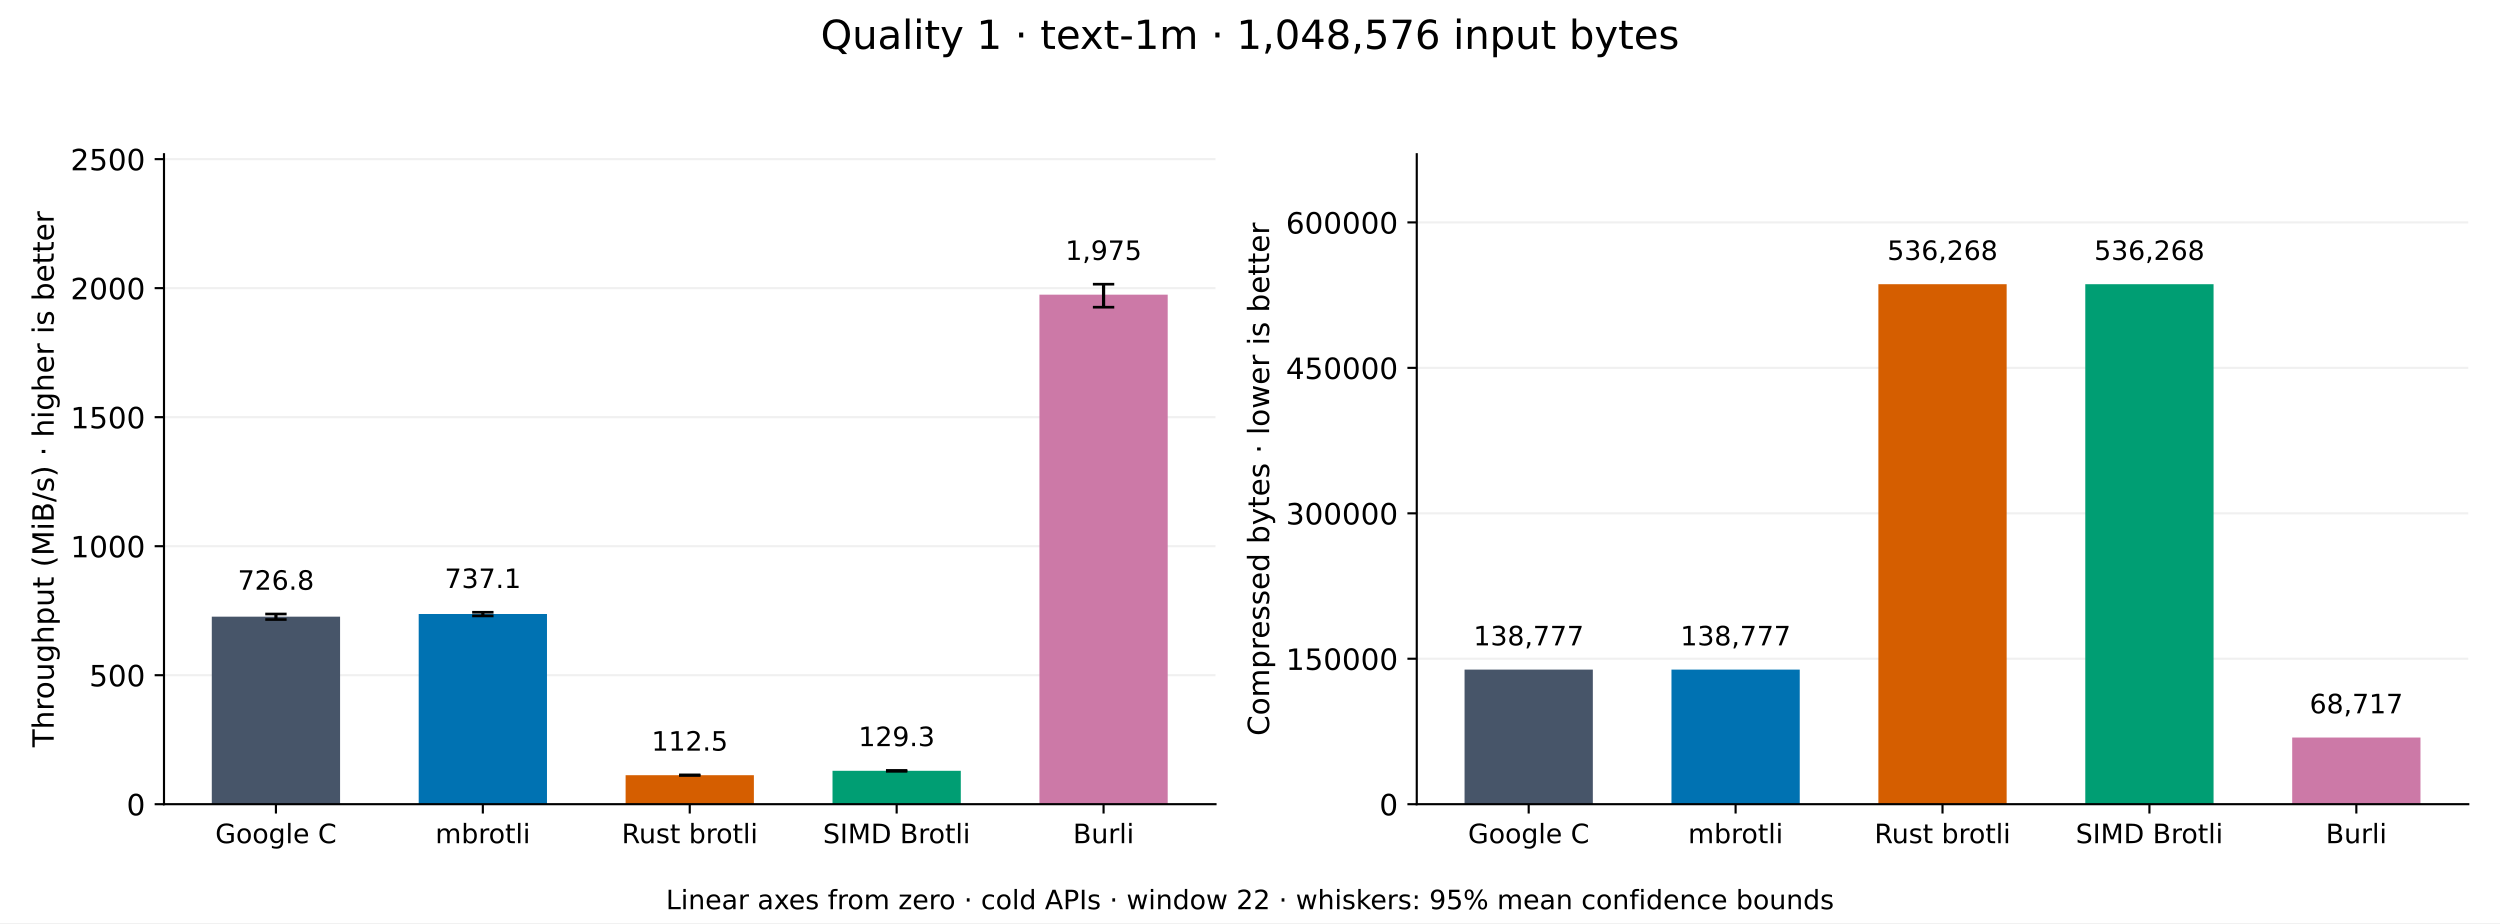
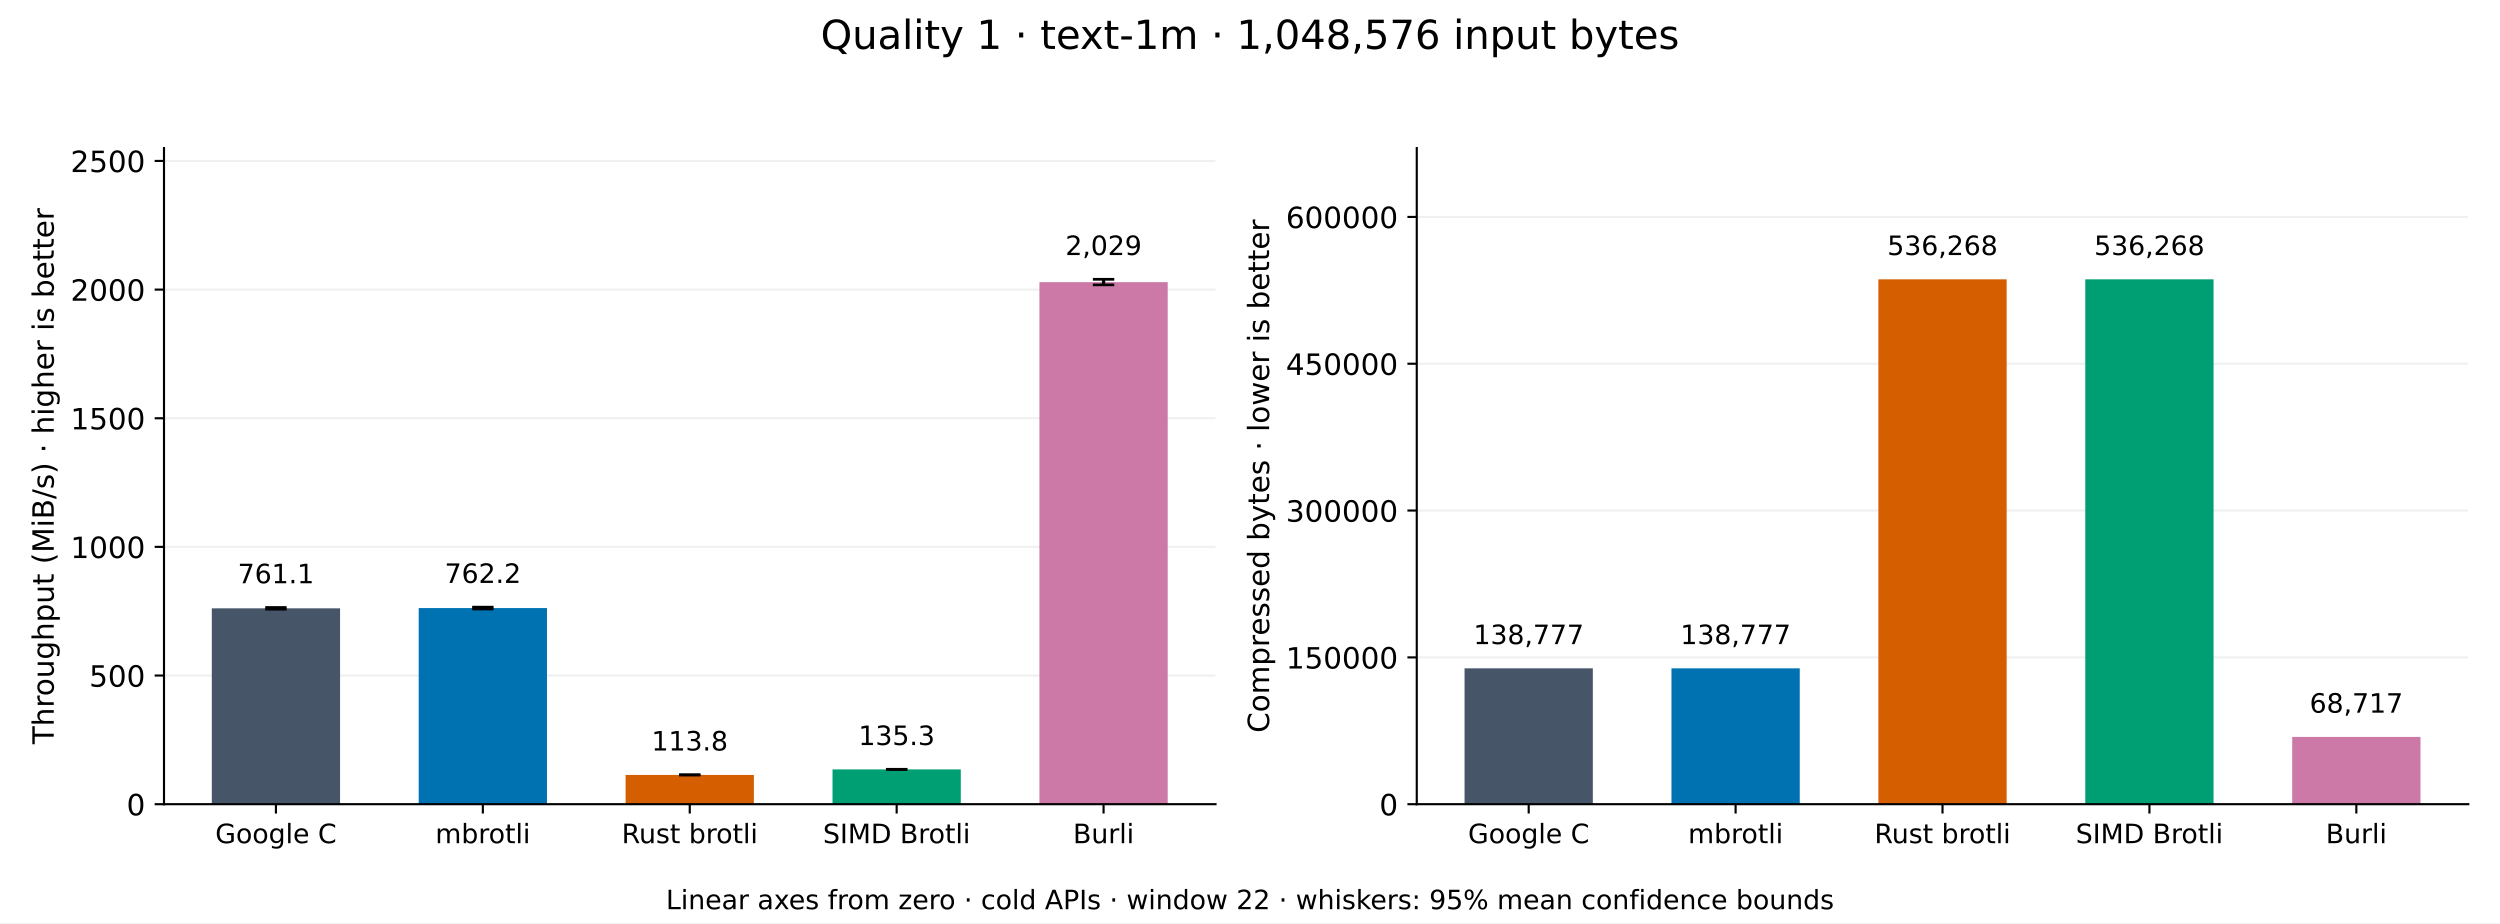
<svg xmlns="http://www.w3.org/2000/svg" xmlns:xlink="http://www.w3.org/1999/xlink" width="936pt" height="345.6pt" viewBox="0 0 936 345.6" version="1.1">
  <defs>
    <style type="text/css">*{stroke-linejoin: round; stroke-linecap: butt}</style>
  </defs>
  <g id="figure_1">
    <g id="patch_1">
      <path d="M 0 345.6 L 936 345.6 L 936 0 L 0 0 z " style="fill: #ffffff" />
    </g>
    <g id="axes_1">
      <g id="patch_2">
-         <path d="M 61.4 301.088 L 455.085 301.088 L 455.085 57.741 L 61.4 57.741 z " style="fill: #ffffff" />
+         <path d="M 61.4 301.088 L 455.085 301.088 L 455.085 55.44 L 61.4 55.44 z " style="fill: #ffffff" />
      </g>
      <g id="matplotlib.axis_1">
        <g id="xtick_1">
          <g id="line2d_1">
            <defs>
              <path id="m3d63aaa0ea" d="M 0 0 L 0 3.5 " style="stroke: #000000; stroke-width: 0.8" />
            </defs>
            <g>
              <use xlink:href="#m3d63aaa0ea" x="103.309" y="301.088" style="stroke: #000000; stroke-width: 0.8" />
            </g>
          </g>
          <g id="text_1">
            <text style="font-size: 10px; font-family: 'DejaVu Sans', 'Bitstream Vera Sans', 'Computer Modern Sans Serif', 'Lucida Grande', 'Verdana', 'Geneva', 'Lucid', 'Arial', 'Helvetica', 'Avant Garde', sans-serif; text-anchor: middle" x="103.309" y="315.686" transform="rotate(-0 103.3094 315.6864)">Google C</text>
          </g>
        </g>
        <g id="xtick_2">
          <g id="line2d_2">
            <g>
              <use xlink:href="#m3d63aaa0ea" x="180.776" y="301.088" style="stroke: #000000; stroke-width: 0.8" />
            </g>
          </g>
          <g id="text_2">
            <text style="font-size: 10px; font-family: 'DejaVu Sans', 'Bitstream Vera Sans', 'Computer Modern Sans Serif', 'Lucida Grande', 'Verdana', 'Geneva', 'Lucid', 'Arial', 'Helvetica', 'Avant Garde', sans-serif; text-anchor: middle" x="180.776" y="315.686" transform="rotate(-0 180.776 315.6864)">mbrotli</text>
          </g>
        </g>
        <g id="xtick_3">
          <g id="line2d_3">
            <g>
              <use xlink:href="#m3d63aaa0ea" x="258.243" y="301.088" style="stroke: #000000; stroke-width: 0.8" />
            </g>
          </g>
          <g id="text_3">
            <text style="font-size: 10px; font-family: 'DejaVu Sans', 'Bitstream Vera Sans', 'Computer Modern Sans Serif', 'Lucida Grande', 'Verdana', 'Geneva', 'Lucid', 'Arial', 'Helvetica', 'Avant Garde', sans-serif; text-anchor: middle" x="258.243" y="315.686" transform="rotate(-0 258.2425 315.6864)">Rust brotli</text>
          </g>
        </g>
        <g id="xtick_4">
          <g id="line2d_4">
            <g>
              <use xlink:href="#m3d63aaa0ea" x="335.709" y="301.088" style="stroke: #000000; stroke-width: 0.8" />
            </g>
          </g>
          <g id="text_4">
            <text style="font-size: 10px; font-family: 'DejaVu Sans', 'Bitstream Vera Sans', 'Computer Modern Sans Serif', 'Lucida Grande', 'Verdana', 'Geneva', 'Lucid', 'Arial', 'Helvetica', 'Avant Garde', sans-serif; text-anchor: middle" x="335.709" y="315.686" transform="rotate(-0 335.709 315.6864)">SIMD Brotli</text>
          </g>
        </g>
        <g id="xtick_5">
          <g id="line2d_5">
            <g>
              <use xlink:href="#m3d63aaa0ea" x="413.176" y="301.088" style="stroke: #000000; stroke-width: 0.8" />
            </g>
          </g>
          <g id="text_5">
            <text style="font-size: 10px; font-family: 'DejaVu Sans', 'Bitstream Vera Sans', 'Computer Modern Sans Serif', 'Lucida Grande', 'Verdana', 'Geneva', 'Lucid', 'Arial', 'Helvetica', 'Avant Garde', sans-serif; text-anchor: middle" x="413.176" y="315.686" transform="rotate(-0 413.1756 315.6864)">Burli</text>
          </g>
        </g>
      </g>
      <g id="matplotlib.axis_2">
        <g id="ytick_1">
          <g id="line2d_6">
-             <path d="M 61.4 301.088 L 455.085 301.088 " clip-path="url(#p897ab77301)" style="fill: none; stroke: #b0b0b0; stroke-opacity: 0.18; stroke-width: 0.8; stroke-linecap: square" />
+             <path d="M 61.4 301.088 L 455.085 301.088 " clip-path="url(#pcc1e418cbf)" style="fill: none; stroke: #b0b0b0; stroke-opacity: 0.18; stroke-width: 0.8; stroke-linecap: square" />
          </g>
          <g id="line2d_7">
            <defs>
              <path id="mb6c034703b" d="M 0 0 L -3.5 0 " style="stroke: #000000; stroke-width: 0.8" />
            </defs>
            <g>
              <use xlink:href="#mb6c034703b" x="61.4" y="301.088" style="stroke: #000000; stroke-width: 0.8" />
            </g>
          </g>
          <g id="text_6">
            <text style="font-size: 11px; font-family: 'DejaVu Sans', 'Bitstream Vera Sans', 'Computer Modern Sans Serif', 'Lucida Grande', 'Verdana', 'Geneva', 'Lucid', 'Arial', 'Helvetica', 'Avant Garde', sans-serif; text-anchor: end" x="54.4" y="305.267" transform="rotate(-0 54.4 305.2671)">0</text>
          </g>
        </g>
        <g id="ytick_2">
          <g id="line2d_8">
-             <path d="M 61.4 252.788 L 455.085 252.788 " clip-path="url(#p897ab77301)" style="fill: none; stroke: #b0b0b0; stroke-opacity: 0.18; stroke-width: 0.8; stroke-linecap: square" />
+             <path d="M 61.4 252.921 L 455.085 252.921 " clip-path="url(#pcc1e418cbf)" style="fill: none; stroke: #b0b0b0; stroke-opacity: 0.18; stroke-width: 0.8; stroke-linecap: square" />
          </g>
          <g id="line2d_9">
            <g>
-               <use xlink:href="#mb6c034703b" x="61.4" y="252.788" style="stroke: #000000; stroke-width: 0.8" />
+               <use xlink:href="#mb6c034703b" x="61.4" y="252.921" style="stroke: #000000; stroke-width: 0.8" />
            </g>
          </g>
          <g id="text_7">
-             <text style="font-size: 11px; font-family: 'DejaVu Sans', 'Bitstream Vera Sans', 'Computer Modern Sans Serif', 'Lucida Grande', 'Verdana', 'Geneva', 'Lucid', 'Arial', 'Helvetica', 'Avant Garde', sans-serif; text-anchor: end" x="54.4" y="256.967" transform="rotate(-0 54.4 256.967)">500</text>
+             <text style="font-size: 11px; font-family: 'DejaVu Sans', 'Bitstream Vera Sans', 'Computer Modern Sans Serif', 'Lucida Grande', 'Verdana', 'Geneva', 'Lucid', 'Arial', 'Helvetica', 'Avant Garde', sans-serif; text-anchor: end" x="54.4" y="257.1" transform="rotate(-0 54.4 257.1004)">500</text>
          </g>
        </g>
        <g id="ytick_3">
          <g id="line2d_10">
-             <path d="M 61.4 204.488 L 455.085 204.488 " clip-path="url(#p897ab77301)" style="fill: none; stroke: #b0b0b0; stroke-opacity: 0.18; stroke-width: 0.8; stroke-linecap: square" />
+             <path d="M 61.4 204.754 L 455.085 204.754 " clip-path="url(#pcc1e418cbf)" style="fill: none; stroke: #b0b0b0; stroke-opacity: 0.18; stroke-width: 0.8; stroke-linecap: square" />
          </g>
          <g id="line2d_11">
            <g>
-               <use xlink:href="#mb6c034703b" x="61.4" y="204.488" style="stroke: #000000; stroke-width: 0.8" />
+               <use xlink:href="#mb6c034703b" x="61.4" y="204.754" style="stroke: #000000; stroke-width: 0.8" />
            </g>
          </g>
          <g id="text_8">
-             <text style="font-size: 11px; font-family: 'DejaVu Sans', 'Bitstream Vera Sans', 'Computer Modern Sans Serif', 'Lucida Grande', 'Verdana', 'Geneva', 'Lucid', 'Arial', 'Helvetica', 'Avant Garde', sans-serif; text-anchor: end" x="54.4" y="208.667" transform="rotate(-0 54.4 208.6668)">1000</text>
+             <text style="font-size: 11px; font-family: 'DejaVu Sans', 'Bitstream Vera Sans', 'Computer Modern Sans Serif', 'Lucida Grande', 'Verdana', 'Geneva', 'Lucid', 'Arial', 'Helvetica', 'Avant Garde', sans-serif; text-anchor: end" x="54.4" y="208.934" transform="rotate(-0 54.4 208.9336)">1000</text>
          </g>
        </g>
        <g id="ytick_4">
          <g id="line2d_12">
-             <path d="M 61.4 156.188 L 455.085 156.188 " clip-path="url(#p897ab77301)" style="fill: none; stroke: #b0b0b0; stroke-opacity: 0.18; stroke-width: 0.8; stroke-linecap: square" />
+             <path d="M 61.4 156.588 L 455.085 156.588 " clip-path="url(#pcc1e418cbf)" style="fill: none; stroke: #b0b0b0; stroke-opacity: 0.18; stroke-width: 0.8; stroke-linecap: square" />
          </g>
          <g id="line2d_13">
            <g>
-               <use xlink:href="#mb6c034703b" x="61.4" y="156.188" style="stroke: #000000; stroke-width: 0.8" />
+               <use xlink:href="#mb6c034703b" x="61.4" y="156.588" style="stroke: #000000; stroke-width: 0.8" />
            </g>
          </g>
          <g id="text_9">
-             <text style="font-size: 11px; font-family: 'DejaVu Sans', 'Bitstream Vera Sans', 'Computer Modern Sans Serif', 'Lucida Grande', 'Verdana', 'Geneva', 'Lucid', 'Arial', 'Helvetica', 'Avant Garde', sans-serif; text-anchor: end" x="54.4" y="160.367" transform="rotate(-0 54.4 160.3667)">1500</text>
+             <text style="font-size: 11px; font-family: 'DejaVu Sans', 'Bitstream Vera Sans', 'Computer Modern Sans Serif', 'Lucida Grande', 'Verdana', 'Geneva', 'Lucid', 'Arial', 'Helvetica', 'Avant Garde', sans-serif; text-anchor: end" x="54.4" y="160.767" transform="rotate(-0 54.4 160.7668)">1500</text>
          </g>
        </g>
        <g id="ytick_5">
          <g id="line2d_14">
-             <path d="M 61.4 107.887 L 455.085 107.887 " clip-path="url(#p897ab77301)" style="fill: none; stroke: #b0b0b0; stroke-opacity: 0.18; stroke-width: 0.8; stroke-linecap: square" />
+             <path d="M 61.4 108.421 L 455.085 108.421 " clip-path="url(#pcc1e418cbf)" style="fill: none; stroke: #b0b0b0; stroke-opacity: 0.18; stroke-width: 0.8; stroke-linecap: square" />
          </g>
          <g id="line2d_15">
            <g>
-               <use xlink:href="#mb6c034703b" x="61.4" y="107.887" style="stroke: #000000; stroke-width: 0.8" />
+               <use xlink:href="#mb6c034703b" x="61.4" y="108.421" style="stroke: #000000; stroke-width: 0.8" />
            </g>
          </g>
          <g id="text_10">
-             <text style="font-size: 11px; font-family: 'DejaVu Sans', 'Bitstream Vera Sans', 'Computer Modern Sans Serif', 'Lucida Grande', 'Verdana', 'Geneva', 'Lucid', 'Arial', 'Helvetica', 'Avant Garde', sans-serif; text-anchor: end" x="54.4" y="112.067" transform="rotate(-0 54.4 112.0665)">2000</text>
+             <text style="font-size: 11px; font-family: 'DejaVu Sans', 'Bitstream Vera Sans', 'Computer Modern Sans Serif', 'Lucida Grande', 'Verdana', 'Geneva', 'Lucid', 'Arial', 'Helvetica', 'Avant Garde', sans-serif; text-anchor: end" x="54.4" y="112.6" transform="rotate(-0 54.4 112.6)">2000</text>
          </g>
        </g>
        <g id="ytick_6">
          <g id="line2d_16">
-             <path d="M 61.4 59.587 L 455.085 59.587 " clip-path="url(#p897ab77301)" style="fill: none; stroke: #b0b0b0; stroke-opacity: 0.18; stroke-width: 0.8; stroke-linecap: square" />
+             <path d="M 61.4 60.254 L 455.085 60.254 " clip-path="url(#pcc1e418cbf)" style="fill: none; stroke: #b0b0b0; stroke-opacity: 0.18; stroke-width: 0.8; stroke-linecap: square" />
          </g>
          <g id="line2d_17">
            <g>
-               <use xlink:href="#mb6c034703b" x="61.4" y="59.587" style="stroke: #000000; stroke-width: 0.8" />
+               <use xlink:href="#mb6c034703b" x="61.4" y="60.254" style="stroke: #000000; stroke-width: 0.8" />
            </g>
          </g>
          <g id="text_11">
-             <text style="font-size: 11px; font-family: 'DejaVu Sans', 'Bitstream Vera Sans', 'Computer Modern Sans Serif', 'Lucida Grande', 'Verdana', 'Geneva', 'Lucid', 'Arial', 'Helvetica', 'Avant Garde', sans-serif; text-anchor: end" x="54.4" y="63.766" transform="rotate(-0 54.4 63.7664)">2500</text>
+             <text style="font-size: 11px; font-family: 'DejaVu Sans', 'Bitstream Vera Sans', 'Computer Modern Sans Serif', 'Lucida Grande', 'Verdana', 'Geneva', 'Lucid', 'Arial', 'Helvetica', 'Avant Garde', sans-serif; text-anchor: end" x="54.4" y="64.433" transform="rotate(-0 54.4 64.43325)">2500</text>
          </g>
        </g>
        <g id="text_12">
-           <text style="font-size: 11px; font-family: 'DejaVu Sans', 'Bitstream Vera Sans', 'Computer Modern Sans Serif', 'Lucida Grande', 'Verdana', 'Geneva', 'Lucid', 'Arial', 'Helvetica', 'Avant Garde', sans-serif; text-anchor: middle" x="20.117" y="179.414" transform="rotate(-90 20.11734 179.4143)">Throughput (MiB/s) · higher is better</text>
+           <text style="font-size: 11px; font-family: 'DejaVu Sans', 'Bitstream Vera Sans', 'Computer Modern Sans Serif', 'Lucida Grande', 'Verdana', 'Geneva', 'Lucid', 'Arial', 'Helvetica', 'Avant Garde', sans-serif; text-anchor: middle" x="20.117" y="178.264" transform="rotate(-90 20.11734 178.264)">Throughput (MiB/s) · higher is better</text>
        </g>
      </g>
      <g id="patch_3">
-         <path d="M 79.295 301.088 L 127.324 301.088 L 127.324 230.881 L 79.295 230.881 z " clip-path="url(#p897ab77301)" style="fill: #475569" />
+         <path d="M 79.295 301.088 L 127.324 301.088 L 127.324 227.766 L 79.295 227.766 z " clip-path="url(#pcc1e418cbf)" style="fill: #475569" />
      </g>
      <g id="patch_4">
-         <path d="M 156.761 301.088 L 204.791 301.088 L 204.791 229.88 L 156.761 229.88 z " clip-path="url(#p897ab77301)" style="fill: #0072b2" />
+         <path d="M 156.761 301.088 L 204.791 301.088 L 204.791 227.659 L 156.761 227.659 z " clip-path="url(#pcc1e418cbf)" style="fill: #0072b2" />
      </g>
      <g id="patch_5">
-         <path d="M 234.228 301.088 L 282.257 301.088 L 282.257 290.224 L 234.228 290.224 z " clip-path="url(#p897ab77301)" style="fill: #d55e00" />
+         <path d="M 234.228 301.088 L 282.257 301.088 L 282.257 290.123 L 234.228 290.123 z " clip-path="url(#pcc1e418cbf)" style="fill: #d55e00" />
      </g>
      <g id="patch_6">
-         <path d="M 311.694 301.088 L 359.724 301.088 L 359.724 288.596 L 311.694 288.596 z " clip-path="url(#p897ab77301)" style="fill: #009e73" />
+         <path d="M 311.694 301.088 L 359.724 301.088 L 359.724 288.055 L 311.694 288.055 z " clip-path="url(#pcc1e418cbf)" style="fill: #009e73" />
      </g>
      <g id="patch_7">
-         <path d="M 389.161 301.088 L 437.19 301.088 L 437.19 110.327 L 389.161 110.327 z " clip-path="url(#p897ab77301)" style="fill: #cc79a7" />
+         <path d="M 389.161 301.088 L 437.19 301.088 L 437.19 105.639 L 389.161 105.639 z " clip-path="url(#pcc1e418cbf)" style="fill: #cc79a7" />
      </g>
      <g id="LineCollection_1">
-         <path d="M 103.309 231.944 L 103.309 229.889 " clip-path="url(#p897ab77301)" style="fill: none; stroke: #000000; stroke-width: 1.2" />
-         <path d="M 180.776 230.601 L 180.776 229.234 " clip-path="url(#p897ab77301)" style="fill: none; stroke: #000000; stroke-width: 1.2" />
-         <path d="M 258.243 290.329 L 258.243 290.123 " clip-path="url(#p897ab77301)" style="fill: none; stroke: #000000; stroke-width: 1.2" />
-         <path d="M 335.709 288.779 L 335.709 288.429 " clip-path="url(#p897ab77301)" style="fill: none; stroke: #000000; stroke-width: 1.2" />
-         <path d="M 413.176 115.016 L 413.176 106.41 " clip-path="url(#p897ab77301)" style="fill: none; stroke: #000000; stroke-width: 1.2" />
+         <path d="M 103.309 228.074 L 103.309 227.447 " clip-path="url(#pcc1e418cbf)" style="fill: none; stroke: #000000; stroke-width: 1.2" />
+         <path d="M 180.776 228.018 L 180.776 227.324 " clip-path="url(#pcc1e418cbf)" style="fill: none; stroke: #000000; stroke-width: 1.2" />
+         <path d="M 258.243 290.185 L 258.243 290.068 " clip-path="url(#pcc1e418cbf)" style="fill: none; stroke: #000000; stroke-width: 1.2" />
+         <path d="M 335.709 288.089 L 335.709 288.021 " clip-path="url(#pcc1e418cbf)" style="fill: none; stroke: #000000; stroke-width: 1.2" />
+         <path d="M 413.176 106.646 L 413.176 104.57 " clip-path="url(#pcc1e418cbf)" style="fill: none; stroke: #000000; stroke-width: 1.2" />
      </g>
      <g id="line2d_18">
        <defs>
          <path id="ma4d3aa00d3" d="M 4 0 L -4 -0 " style="stroke: #000000" />
        </defs>
-         <g clip-path="url(#p897ab77301)">
-           <use xlink:href="#ma4d3aa00d3" x="103.309" y="231.944" style="fill: #1f77b4; stroke: #000000" />
-           <use xlink:href="#ma4d3aa00d3" x="180.776" y="230.601" style="fill: #1f77b4; stroke: #000000" />
-           <use xlink:href="#ma4d3aa00d3" x="258.243" y="290.329" style="fill: #1f77b4; stroke: #000000" />
-           <use xlink:href="#ma4d3aa00d3" x="335.709" y="288.779" style="fill: #1f77b4; stroke: #000000" />
-           <use xlink:href="#ma4d3aa00d3" x="413.176" y="115.016" style="fill: #1f77b4; stroke: #000000" />
+         <g clip-path="url(#pcc1e418cbf)">
+           <use xlink:href="#ma4d3aa00d3" x="103.309" y="228.074" style="fill: #1f77b4; stroke: #000000" />
+           <use xlink:href="#ma4d3aa00d3" x="180.776" y="228.018" style="fill: #1f77b4; stroke: #000000" />
+           <use xlink:href="#ma4d3aa00d3" x="258.243" y="290.185" style="fill: #1f77b4; stroke: #000000" />
+           <use xlink:href="#ma4d3aa00d3" x="335.709" y="288.089" style="fill: #1f77b4; stroke: #000000" />
+           <use xlink:href="#ma4d3aa00d3" x="413.176" y="106.646" style="fill: #1f77b4; stroke: #000000" />
        </g>
      </g>
      <g id="line2d_19">
-         <g clip-path="url(#p897ab77301)">
-           <use xlink:href="#ma4d3aa00d3" x="103.309" y="229.889" style="fill: #1f77b4; stroke: #000000" />
-           <use xlink:href="#ma4d3aa00d3" x="180.776" y="229.234" style="fill: #1f77b4; stroke: #000000" />
-           <use xlink:href="#ma4d3aa00d3" x="258.243" y="290.123" style="fill: #1f77b4; stroke: #000000" />
-           <use xlink:href="#ma4d3aa00d3" x="335.709" y="288.429" style="fill: #1f77b4; stroke: #000000" />
-           <use xlink:href="#ma4d3aa00d3" x="413.176" y="106.41" style="fill: #1f77b4; stroke: #000000" />
+         <g clip-path="url(#pcc1e418cbf)">
+           <use xlink:href="#ma4d3aa00d3" x="103.309" y="227.447" style="fill: #1f77b4; stroke: #000000" />
+           <use xlink:href="#ma4d3aa00d3" x="180.776" y="227.324" style="fill: #1f77b4; stroke: #000000" />
+           <use xlink:href="#ma4d3aa00d3" x="258.243" y="290.068" style="fill: #1f77b4; stroke: #000000" />
+           <use xlink:href="#ma4d3aa00d3" x="335.709" y="288.021" style="fill: #1f77b4; stroke: #000000" />
+           <use xlink:href="#ma4d3aa00d3" x="413.176" y="104.57" style="fill: #1f77b4; stroke: #000000" />
        </g>
      </g>
      <g id="patch_8">
-         <path d="M 61.4 301.088 L 61.4 57.741 " style="fill: none; stroke: #000000; stroke-width: 0.8; stroke-linejoin: miter; stroke-linecap: square" />
+         <path d="M 61.4 301.088 L 61.4 55.44 " style="fill: none; stroke: #000000; stroke-width: 0.8; stroke-linejoin: miter; stroke-linecap: square" />
      </g>
      <g id="patch_9">
        <path d="M 61.4 301.088 L 455.085 301.088 " style="fill: none; stroke: #000000; stroke-width: 0.8; stroke-linejoin: miter; stroke-linecap: square" />
      </g>
      <g id="text_13">
        <g id="patch_10">
-           <path d="M 87.995 223.889 L 118.623 223.889 L 118.623 212.211 L 87.995 212.211 z " style="fill: #ffffff; opacity: 0.9" />
-         </g>
-         <text style="font-size: 10px; font-family: 'DejaVu Sans', 'Bitstream Vera Sans', 'Computer Modern Sans Serif', 'Lucida Grande', 'Verdana', 'Geneva', 'Lucid', 'Arial', 'Helvetica', 'Avant Garde', sans-serif; text-anchor: middle" x="103.309" y="220.809" transform="rotate(-0 103.3094 220.8091)">726.8</text>
+           <path d="M 87.995 221.447 L 118.623 221.447 L 118.623 209.769 L 87.995 209.769 z " style="fill: #ffffff; opacity: 0.9" />
+         </g>
+         <text style="font-size: 10px; font-family: 'DejaVu Sans', 'Bitstream Vera Sans', 'Computer Modern Sans Serif', 'Lucida Grande', 'Verdana', 'Geneva', 'Lucid', 'Arial', 'Helvetica', 'Avant Garde', sans-serif; text-anchor: middle" x="103.309" y="218.367" transform="rotate(-0 103.3094 218.3674)">761.1</text>
      </g>
      <g id="text_14">
        <g id="patch_11">
-           <path d="M 165.462 223.234 L 196.09 223.234 L 196.09 211.556 L 165.462 211.556 z " style="fill: #ffffff; opacity: 0.9" />
-         </g>
-         <text style="font-size: 10px; font-family: 'DejaVu Sans', 'Bitstream Vera Sans', 'Computer Modern Sans Serif', 'Lucida Grande', 'Verdana', 'Geneva', 'Lucid', 'Arial', 'Helvetica', 'Avant Garde', sans-serif; text-anchor: middle" x="180.776" y="220.154" transform="rotate(-0 180.776 220.154)">737.1</text>
+           <path d="M 165.462 221.324 L 196.09 221.324 L 196.09 209.646 L 165.462 209.646 z " style="fill: #ffffff; opacity: 0.9" />
+         </g>
+         <text style="font-size: 10px; font-family: 'DejaVu Sans', 'Bitstream Vera Sans', 'Computer Modern Sans Serif', 'Lucida Grande', 'Verdana', 'Geneva', 'Lucid', 'Arial', 'Helvetica', 'Avant Garde', sans-serif; text-anchor: middle" x="180.776" y="218.244" transform="rotate(-0 180.776 218.2442)">762.2</text>
      </g>
      <g id="text_15">
        <g id="patch_12">
-           <path d="M 242.928 284.123 L 273.557 284.123 L 273.557 272.445 L 242.928 272.445 z " style="fill: #ffffff; opacity: 0.9" />
-         </g>
-         <text style="font-size: 10px; font-family: 'DejaVu Sans', 'Bitstream Vera Sans', 'Computer Modern Sans Serif', 'Lucida Grande', 'Verdana', 'Geneva', 'Lucid', 'Arial', 'Helvetica', 'Avant Garde', sans-serif; text-anchor: middle" x="258.243" y="281.043" transform="rotate(-0 258.2425 281.0433)">112.5</text>
+           <path d="M 242.928 284.068 L 273.557 284.068 L 273.557 272.39 L 242.928 272.39 z " style="fill: #ffffff; opacity: 0.9" />
+         </g>
+         <text style="font-size: 10px; font-family: 'DejaVu Sans', 'Bitstream Vera Sans', 'Computer Modern Sans Serif', 'Lucida Grande', 'Verdana', 'Geneva', 'Lucid', 'Arial', 'Helvetica', 'Avant Garde', sans-serif; text-anchor: middle" x="258.243" y="280.988" transform="rotate(-0 258.2425 280.9883)">113.8</text>
      </g>
      <g id="text_16">
        <g id="patch_13">
-           <path d="M 320.395 282.429 L 351.023 282.429 L 351.023 270.751 L 320.395 270.751 z " style="fill: #ffffff; opacity: 0.9" />
-         </g>
-         <text style="font-size: 10px; font-family: 'DejaVu Sans', 'Bitstream Vera Sans', 'Computer Modern Sans Serif', 'Lucida Grande', 'Verdana', 'Geneva', 'Lucid', 'Arial', 'Helvetica', 'Avant Garde', sans-serif; text-anchor: middle" x="335.709" y="279.35" transform="rotate(-0 335.709 279.3497)">129.3</text>
+           <path d="M 320.395 282.021 L 351.023 282.021 L 351.023 270.343 L 320.395 270.343 z " style="fill: #ffffff; opacity: 0.9" />
+         </g>
+         <text style="font-size: 10px; font-family: 'DejaVu Sans', 'Bitstream Vera Sans', 'Computer Modern Sans Serif', 'Lucida Grande', 'Verdana', 'Geneva', 'Lucid', 'Arial', 'Helvetica', 'Avant Garde', sans-serif; text-anchor: middle" x="335.709" y="278.942" transform="rotate(-0 335.709 278.9416)">135.3</text>
      </g>
      <g id="text_17">
        <g id="patch_14">
-           <path d="M 397.862 100.41 L 428.49 100.41 L 428.49 88.732 L 397.862 88.732 z " style="fill: #ffffff; opacity: 0.9" />
-         </g>
-         <text style="font-size: 10px; font-family: 'DejaVu Sans', 'Bitstream Vera Sans', 'Computer Modern Sans Serif', 'Lucida Grande', 'Verdana', 'Geneva', 'Lucid', 'Arial', 'Helvetica', 'Avant Garde', sans-serif; text-anchor: middle" x="413.176" y="97.33" transform="rotate(-0 413.1756 97.33046)">1,975</text>
+           <path d="M 397.862 98.57 L 428.49 98.57 L 428.49 86.891 L 397.862 86.891 z " style="fill: #ffffff; opacity: 0.9" />
+         </g>
+         <text style="font-size: 10px; font-family: 'DejaVu Sans', 'Bitstream Vera Sans', 'Computer Modern Sans Serif', 'Lucida Grande', 'Verdana', 'Geneva', 'Lucid', 'Arial', 'Helvetica', 'Avant Garde', sans-serif; text-anchor: middle" x="413.176" y="95.49" transform="rotate(-0 413.1756 95.48991)">2,029</text>
      </g>
    </g>
    <g id="axes_2">
      <g id="patch_15">
-         <path d="M 530.435 301.088 L 924.12 301.088 L 924.12 57.741 L 530.435 57.741 z " style="fill: #ffffff" />
+         <path d="M 530.435 301.088 L 924.12 301.088 L 924.12 55.44 L 530.435 55.44 z " style="fill: #ffffff" />
      </g>
      <g id="matplotlib.axis_3">
        <g id="xtick_6">
          <g id="line2d_20">
            <g>
              <use xlink:href="#m3d63aaa0ea" x="572.344" y="301.088" style="stroke: #000000; stroke-width: 0.8" />
            </g>
          </g>
          <g id="text_18">
            <text style="font-size: 10px; font-family: 'DejaVu Sans', 'Bitstream Vera Sans', 'Computer Modern Sans Serif', 'Lucida Grande', 'Verdana', 'Geneva', 'Lucid', 'Arial', 'Helvetica', 'Avant Garde', sans-serif; text-anchor: middle" x="572.344" y="315.686" transform="rotate(-0 572.3444 315.6864)">Google C</text>
          </g>
        </g>
        <g id="xtick_7">
          <g id="line2d_21">
            <g>
              <use xlink:href="#m3d63aaa0ea" x="649.811" y="301.088" style="stroke: #000000; stroke-width: 0.8" />
            </g>
          </g>
          <g id="text_19">
            <text style="font-size: 10px; font-family: 'DejaVu Sans', 'Bitstream Vera Sans', 'Computer Modern Sans Serif', 'Lucida Grande', 'Verdana', 'Geneva', 'Lucid', 'Arial', 'Helvetica', 'Avant Garde', sans-serif; text-anchor: middle" x="649.811" y="315.686" transform="rotate(-0 649.811 315.6864)">mbrotli</text>
          </g>
        </g>
        <g id="xtick_8">
          <g id="line2d_22">
            <g>
              <use xlink:href="#m3d63aaa0ea" x="727.278" y="301.088" style="stroke: #000000; stroke-width: 0.8" />
            </g>
          </g>
          <g id="text_20">
            <text style="font-size: 10px; font-family: 'DejaVu Sans', 'Bitstream Vera Sans', 'Computer Modern Sans Serif', 'Lucida Grande', 'Verdana', 'Geneva', 'Lucid', 'Arial', 'Helvetica', 'Avant Garde', sans-serif; text-anchor: middle" x="727.278" y="315.686" transform="rotate(-0 727.2775 315.6864)">Rust brotli</text>
          </g>
        </g>
        <g id="xtick_9">
          <g id="line2d_23">
            <g>
              <use xlink:href="#m3d63aaa0ea" x="804.744" y="301.088" style="stroke: #000000; stroke-width: 0.8" />
            </g>
          </g>
          <g id="text_21">
            <text style="font-size: 10px; font-family: 'DejaVu Sans', 'Bitstream Vera Sans', 'Computer Modern Sans Serif', 'Lucida Grande', 'Verdana', 'Geneva', 'Lucid', 'Arial', 'Helvetica', 'Avant Garde', sans-serif; text-anchor: middle" x="804.744" y="315.686" transform="rotate(-0 804.744 315.6864)">SIMD Brotli</text>
          </g>
        </g>
        <g id="xtick_10">
          <g id="line2d_24">
            <g>
              <use xlink:href="#m3d63aaa0ea" x="882.211" y="301.088" style="stroke: #000000; stroke-width: 0.8" />
            </g>
          </g>
          <g id="text_22">
            <text style="font-size: 10px; font-family: 'DejaVu Sans', 'Bitstream Vera Sans', 'Computer Modern Sans Serif', 'Lucida Grande', 'Verdana', 'Geneva', 'Lucid', 'Arial', 'Helvetica', 'Avant Garde', sans-serif; text-anchor: middle" x="882.211" y="315.686" transform="rotate(-0 882.2106 315.6864)">Burli</text>
          </g>
        </g>
      </g>
      <g id="matplotlib.axis_4">
        <g id="ytick_7">
          <g id="line2d_25">
-             <path d="M 530.435 301.088 L 924.12 301.088 " clip-path="url(#p7bc35a9f17)" style="fill: none; stroke: #b0b0b0; stroke-opacity: 0.18; stroke-width: 0.8; stroke-linecap: square" />
+             <path d="M 530.435 301.088 L 924.12 301.088 " clip-path="url(#pe91b26eef3)" style="fill: none; stroke: #b0b0b0; stroke-opacity: 0.18; stroke-width: 0.8; stroke-linecap: square" />
          </g>
          <g id="line2d_26">
            <g>
              <use xlink:href="#mb6c034703b" x="530.435" y="301.088" style="stroke: #000000; stroke-width: 0.8" />
            </g>
          </g>
          <g id="text_23">
            <text style="font-size: 11px; font-family: 'DejaVu Sans', 'Bitstream Vera Sans', 'Computer Modern Sans Serif', 'Lucida Grande', 'Verdana', 'Geneva', 'Lucid', 'Arial', 'Helvetica', 'Avant Garde', sans-serif; text-anchor: end" x="523.435" y="305.267" transform="rotate(-0 523.435 305.2671)">0</text>
          </g>
        </g>
        <g id="ytick_8">
          <g id="line2d_27">
-             <path d="M 530.435 246.634 L 924.12 246.634 " clip-path="url(#p7bc35a9f17)" style="fill: none; stroke: #b0b0b0; stroke-opacity: 0.18; stroke-width: 0.8; stroke-linecap: square" />
+             <path d="M 530.435 246.12 L 924.12 246.12 " clip-path="url(#pe91b26eef3)" style="fill: none; stroke: #b0b0b0; stroke-opacity: 0.18; stroke-width: 0.8; stroke-linecap: square" />
          </g>
          <g id="line2d_28">
            <g>
-               <use xlink:href="#mb6c034703b" x="530.435" y="246.634" style="stroke: #000000; stroke-width: 0.8" />
+               <use xlink:href="#mb6c034703b" x="530.435" y="246.12" style="stroke: #000000; stroke-width: 0.8" />
            </g>
          </g>
          <g id="text_24">
-             <text style="font-size: 11px; font-family: 'DejaVu Sans', 'Bitstream Vera Sans', 'Computer Modern Sans Serif', 'Lucida Grande', 'Verdana', 'Geneva', 'Lucid', 'Arial', 'Helvetica', 'Avant Garde', sans-serif; text-anchor: end" x="523.435" y="250.814" transform="rotate(-0 523.435 250.8136)">150000</text>
+             <text style="font-size: 11px; font-family: 'DejaVu Sans', 'Bitstream Vera Sans', 'Computer Modern Sans Serif', 'Lucida Grande', 'Verdana', 'Geneva', 'Lucid', 'Arial', 'Helvetica', 'Avant Garde', sans-serif; text-anchor: end" x="523.435" y="250.299" transform="rotate(-0 523.435 250.2988)">150000</text>
          </g>
        </g>
        <g id="ytick_9">
          <g id="line2d_29">
-             <path d="M 530.435 192.181 L 924.12 192.181 " clip-path="url(#p7bc35a9f17)" style="fill: none; stroke: #b0b0b0; stroke-opacity: 0.18; stroke-width: 0.8; stroke-linecap: square" />
+             <path d="M 530.435 191.151 L 924.12 191.151 " clip-path="url(#pe91b26eef3)" style="fill: none; stroke: #b0b0b0; stroke-opacity: 0.18; stroke-width: 0.8; stroke-linecap: square" />
          </g>
          <g id="line2d_30">
            <g>
-               <use xlink:href="#mb6c034703b" x="530.435" y="192.181" style="stroke: #000000; stroke-width: 0.8" />
+               <use xlink:href="#mb6c034703b" x="530.435" y="191.151" style="stroke: #000000; stroke-width: 0.8" />
            </g>
          </g>
          <g id="text_25">
-             <text style="font-size: 11px; font-family: 'DejaVu Sans', 'Bitstream Vera Sans', 'Computer Modern Sans Serif', 'Lucida Grande', 'Verdana', 'Geneva', 'Lucid', 'Arial', 'Helvetica', 'Avant Garde', sans-serif; text-anchor: end" x="523.435" y="196.36" transform="rotate(-0 523.435 196.3601)">300000</text>
+             <text style="font-size: 11px; font-family: 'DejaVu Sans', 'Bitstream Vera Sans', 'Computer Modern Sans Serif', 'Lucida Grande', 'Verdana', 'Geneva', 'Lucid', 'Arial', 'Helvetica', 'Avant Garde', sans-serif; text-anchor: end" x="523.435" y="195.33" transform="rotate(-0 523.435 195.3305)">300000</text>
          </g>
        </g>
        <g id="ytick_10">
          <g id="line2d_31">
-             <path d="M 530.435 137.727 L 924.12 137.727 " clip-path="url(#p7bc35a9f17)" style="fill: none; stroke: #b0b0b0; stroke-opacity: 0.18; stroke-width: 0.8; stroke-linecap: square" />
+             <path d="M 530.435 136.183 L 924.12 136.183 " clip-path="url(#pe91b26eef3)" style="fill: none; stroke: #b0b0b0; stroke-opacity: 0.18; stroke-width: 0.8; stroke-linecap: square" />
          </g>
          <g id="line2d_32">
            <g>
-               <use xlink:href="#mb6c034703b" x="530.435" y="137.727" style="stroke: #000000; stroke-width: 0.8" />
+               <use xlink:href="#mb6c034703b" x="530.435" y="136.183" style="stroke: #000000; stroke-width: 0.8" />
            </g>
          </g>
          <g id="text_26">
-             <text style="font-size: 11px; font-family: 'DejaVu Sans', 'Bitstream Vera Sans', 'Computer Modern Sans Serif', 'Lucida Grande', 'Verdana', 'Geneva', 'Lucid', 'Arial', 'Helvetica', 'Avant Garde', sans-serif; text-anchor: end" x="523.435" y="141.907" transform="rotate(-0 523.435 141.9066)">450000</text>
+             <text style="font-size: 11px; font-family: 'DejaVu Sans', 'Bitstream Vera Sans', 'Computer Modern Sans Serif', 'Lucida Grande', 'Verdana', 'Geneva', 'Lucid', 'Arial', 'Helvetica', 'Avant Garde', sans-serif; text-anchor: end" x="523.435" y="140.362" transform="rotate(-0 523.435 140.3621)">450000</text>
          </g>
        </g>
        <g id="ytick_11">
          <g id="line2d_33">
-             <path d="M 530.435 83.274 L 924.12 83.274 " clip-path="url(#p7bc35a9f17)" style="fill: none; stroke: #b0b0b0; stroke-opacity: 0.18; stroke-width: 0.8; stroke-linecap: square" />
+             <path d="M 530.435 81.215 L 924.12 81.215 " clip-path="url(#pe91b26eef3)" style="fill: none; stroke: #b0b0b0; stroke-opacity: 0.18; stroke-width: 0.8; stroke-linecap: square" />
          </g>
          <g id="line2d_34">
            <g>
-               <use xlink:href="#mb6c034703b" x="530.435" y="83.274" style="stroke: #000000; stroke-width: 0.8" />
+               <use xlink:href="#mb6c034703b" x="530.435" y="81.215" style="stroke: #000000; stroke-width: 0.8" />
            </g>
          </g>
          <g id="text_27">
-             <text style="font-size: 11px; font-family: 'DejaVu Sans', 'Bitstream Vera Sans', 'Computer Modern Sans Serif', 'Lucida Grande', 'Verdana', 'Geneva', 'Lucid', 'Arial', 'Helvetica', 'Avant Garde', sans-serif; text-anchor: end" x="523.435" y="87.453" transform="rotate(-0 523.435 87.45308)">600000</text>
+             <text style="font-size: 11px; font-family: 'DejaVu Sans', 'Bitstream Vera Sans', 'Computer Modern Sans Serif', 'Lucida Grande', 'Verdana', 'Geneva', 'Lucid', 'Arial', 'Helvetica', 'Avant Garde', sans-serif; text-anchor: end" x="523.435" y="85.394" transform="rotate(-0 523.435 85.39379)">600000</text>
          </g>
        </g>
        <g id="text_28">
-           <text style="font-size: 11px; font-family: 'DejaVu Sans', 'Bitstream Vera Sans', 'Computer Modern Sans Serif', 'Lucida Grande', 'Verdana', 'Geneva', 'Lucid', 'Arial', 'Helvetica', 'Avant Garde', sans-serif; text-anchor: middle" x="475.155" y="179.414" transform="rotate(-90 475.1548 179.4143)">Compressed bytes · lower is better</text>
+           <text style="font-size: 11px; font-family: 'DejaVu Sans', 'Bitstream Vera Sans', 'Computer Modern Sans Serif', 'Lucida Grande', 'Verdana', 'Geneva', 'Lucid', 'Arial', 'Helvetica', 'Avant Garde', sans-serif; text-anchor: middle" x="475.155" y="178.264" transform="rotate(-90 475.1548 178.264)">Compressed bytes · lower is better</text>
        </g>
      </g>
      <g id="patch_16">
-         <path d="M 548.33 301.088 L 596.359 301.088 L 596.359 250.709 L 548.33 250.709 z " clip-path="url(#p7bc35a9f17)" style="fill: #475569" />
+         <path d="M 548.33 301.088 L 596.359 301.088 L 596.359 250.232 L 548.33 250.232 z " clip-path="url(#pe91b26eef3)" style="fill: #475569" />
      </g>
      <g id="patch_17">
-         <path d="M 625.796 301.088 L 673.826 301.088 L 673.826 250.709 L 625.796 250.709 z " clip-path="url(#p7bc35a9f17)" style="fill: #0072b2" />
+         <path d="M 625.796 301.088 L 673.826 301.088 L 673.826 250.232 L 625.796 250.232 z " clip-path="url(#pe91b26eef3)" style="fill: #0072b2" />
      </g>
      <g id="patch_18">
-         <path d="M 703.263 301.088 L 751.292 301.088 L 751.292 106.41 L 703.263 106.41 z " clip-path="url(#p7bc35a9f17)" style="fill: #d55e00" />
+         <path d="M 703.263 301.088 L 751.292 301.088 L 751.292 104.57 L 703.263 104.57 z " clip-path="url(#pe91b26eef3)" style="fill: #d55e00" />
      </g>
      <g id="patch_19">
-         <path d="M 780.729 301.088 L 828.759 301.088 L 828.759 106.41 L 780.729 106.41 z " clip-path="url(#p7bc35a9f17)" style="fill: #009e73" />
+         <path d="M 780.729 301.088 L 828.759 301.088 L 828.759 104.57 L 780.729 104.57 z " clip-path="url(#pe91b26eef3)" style="fill: #009e73" />
      </g>
      <g id="patch_20">
-         <path d="M 858.196 301.088 L 906.225 301.088 L 906.225 276.142 L 858.196 276.142 z " clip-path="url(#p7bc35a9f17)" style="fill: #cc79a7" />
+         <path d="M 858.196 301.088 L 906.225 301.088 L 906.225 275.906 L 858.196 275.906 z " clip-path="url(#pe91b26eef3)" style="fill: #cc79a7" />
      </g>
      <g id="patch_21">
-         <path d="M 530.435 301.088 L 530.435 57.741 " style="fill: none; stroke: #000000; stroke-width: 0.8; stroke-linejoin: miter; stroke-linecap: square" />
+         <path d="M 530.435 301.088 L 530.435 55.44 " style="fill: none; stroke: #000000; stroke-width: 0.8; stroke-linejoin: miter; stroke-linecap: square" />
      </g>
      <g id="patch_22">
        <path d="M 530.435 301.088 L 924.12 301.088 " style="fill: none; stroke: #000000; stroke-width: 0.8; stroke-linejoin: miter; stroke-linecap: square" />
      </g>
      <g id="text_29">
        <g id="patch_23">
-           <path d="M 550.668 244.709 L 594.021 244.709 L 594.021 233.031 L 550.668 233.031 z " style="fill: #ffffff; opacity: 0.9" />
-         </g>
-         <text style="font-size: 10px; font-family: 'DejaVu Sans', 'Bitstream Vera Sans', 'Computer Modern Sans Serif', 'Lucida Grande', 'Verdana', 'Geneva', 'Lucid', 'Arial', 'Helvetica', 'Avant Garde', sans-serif; text-anchor: middle" x="572.344" y="241.629" transform="rotate(-0 572.3444 241.629)">138,777</text>
+           <path d="M 550.668 244.232 L 594.021 244.232 L 594.021 232.554 L 550.668 232.554 z " style="fill: #ffffff; opacity: 0.9" />
+         </g>
+         <text style="font-size: 10px; font-family: 'DejaVu Sans', 'Bitstream Vera Sans', 'Computer Modern Sans Serif', 'Lucida Grande', 'Verdana', 'Geneva', 'Lucid', 'Arial', 'Helvetica', 'Avant Garde', sans-serif; text-anchor: middle" x="572.344" y="241.153" transform="rotate(-0 572.3444 241.1527)">138,777</text>
      </g>
      <g id="text_30">
        <g id="patch_24">
-           <path d="M 628.134 244.709 L 671.488 244.709 L 671.488 233.031 L 628.134 233.031 z " style="fill: #ffffff; opacity: 0.9" />
-         </g>
-         <text style="font-size: 10px; font-family: 'DejaVu Sans', 'Bitstream Vera Sans', 'Computer Modern Sans Serif', 'Lucida Grande', 'Verdana', 'Geneva', 'Lucid', 'Arial', 'Helvetica', 'Avant Garde', sans-serif; text-anchor: middle" x="649.811" y="241.629" transform="rotate(-0 649.811 241.629)">138,777</text>
+           <path d="M 628.134 244.232 L 671.488 244.232 L 671.488 232.554 L 628.134 232.554 z " style="fill: #ffffff; opacity: 0.9" />
+         </g>
+         <text style="font-size: 10px; font-family: 'DejaVu Sans', 'Bitstream Vera Sans', 'Computer Modern Sans Serif', 'Lucida Grande', 'Verdana', 'Geneva', 'Lucid', 'Arial', 'Helvetica', 'Avant Garde', sans-serif; text-anchor: middle" x="649.811" y="241.153" transform="rotate(-0 649.811 241.1527)">138,777</text>
      </g>
      <g id="text_31">
        <g id="patch_25">
-           <path d="M 705.601 100.41 L 748.954 100.41 L 748.954 88.732 L 705.601 88.732 z " style="fill: #ffffff; opacity: 0.9" />
-         </g>
-         <text style="font-size: 10px; font-family: 'DejaVu Sans', 'Bitstream Vera Sans', 'Computer Modern Sans Serif', 'Lucida Grande', 'Verdana', 'Geneva', 'Lucid', 'Arial', 'Helvetica', 'Avant Garde', sans-serif; text-anchor: middle" x="727.278" y="97.33" transform="rotate(-0 727.2775 97.33046)">536,268</text>
+           <path d="M 705.601 98.57 L 748.954 98.57 L 748.954 86.891 L 705.601 86.891 z " style="fill: #ffffff; opacity: 0.9" />
+         </g>
+         <text style="font-size: 10px; font-family: 'DejaVu Sans', 'Bitstream Vera Sans', 'Computer Modern Sans Serif', 'Lucida Grande', 'Verdana', 'Geneva', 'Lucid', 'Arial', 'Helvetica', 'Avant Garde', sans-serif; text-anchor: middle" x="727.278" y="95.49" transform="rotate(-0 727.2775 95.48991)">536,268</text>
      </g>
      <g id="text_32">
        <g id="patch_26">
-           <path d="M 783.067 100.41 L 826.421 100.41 L 826.421 88.732 L 783.067 88.732 z " style="fill: #ffffff; opacity: 0.9" />
-         </g>
-         <text style="font-size: 10px; font-family: 'DejaVu Sans', 'Bitstream Vera Sans', 'Computer Modern Sans Serif', 'Lucida Grande', 'Verdana', 'Geneva', 'Lucid', 'Arial', 'Helvetica', 'Avant Garde', sans-serif; text-anchor: middle" x="804.744" y="97.33" transform="rotate(-0 804.744 97.33046)">536,268</text>
+           <path d="M 783.067 98.57 L 826.421 98.57 L 826.421 86.891 L 783.067 86.891 z " style="fill: #ffffff; opacity: 0.9" />
+         </g>
+         <text style="font-size: 10px; font-family: 'DejaVu Sans', 'Bitstream Vera Sans', 'Computer Modern Sans Serif', 'Lucida Grande', 'Verdana', 'Geneva', 'Lucid', 'Arial', 'Helvetica', 'Avant Garde', sans-serif; text-anchor: middle" x="804.744" y="95.49" transform="rotate(-0 804.744 95.48991)">536,268</text>
      </g>
      <g id="text_33">
        <g id="patch_27">
-           <path d="M 863.715 270.142 L 900.706 270.142 L 900.706 258.464 L 863.715 258.464 z " style="fill: #ffffff; opacity: 0.9" />
-         </g>
-         <text style="font-size: 10px; font-family: 'DejaVu Sans', 'Bitstream Vera Sans', 'Computer Modern Sans Serif', 'Lucida Grande', 'Verdana', 'Geneva', 'Lucid', 'Arial', 'Helvetica', 'Avant Garde', sans-serif; text-anchor: middle" x="882.211" y="267.062" transform="rotate(-0 882.2106 267.0624)">68,717</text>
+           <path d="M 863.715 269.906 L 900.706 269.906 L 900.706 258.228 L 863.715 258.228 z " style="fill: #ffffff; opacity: 0.9" />
+         </g>
+         <text style="font-size: 10px; font-family: 'DejaVu Sans', 'Bitstream Vera Sans', 'Computer Modern Sans Serif', 'Lucida Grande', 'Verdana', 'Geneva', 'Lucid', 'Arial', 'Helvetica', 'Avant Garde', sans-serif; text-anchor: middle" x="882.211" y="266.827" transform="rotate(-0 882.2106 266.8266)">68,717</text>
      </g>
    </g>
    <g id="text_34">
      <text style="font-size: 15px; font-family: 'DejaVu Sans', 'Bitstream Vera Sans', 'Computer Modern Sans Serif', 'Lucida Grande', 'Verdana', 'Geneva', 'Lucid', 'Arial', 'Helvetica', 'Avant Garde', sans-serif; text-anchor: middle" x="468" y="18.31" transform="rotate(-0 468 18.30966)">Quality 1 · text-1m · 1,048,576 input bytes</text>
    </g>
    <g id="text_35">
      <text style="font-size: 10px; font-family: 'DejaVu Sans', 'Bitstream Vera Sans', 'Computer Modern Sans Serif', 'Lucida Grande', 'Verdana', 'Geneva', 'Lucid', 'Arial', 'Helvetica', 'Avant Garde', sans-serif; text-anchor: middle" x="468" y="340.416" transform="rotate(-0 468 340.416)">Linear axes from zero · cold APIs · window 22 · whiskers: 95% mean confidence bounds</text>
    </g>
  </g>
  <defs>
-     <clipPath id="p897ab77301">
-       <rect x="61.4" y="57.741" width="393.685" height="243.347" />
+     <clipPath id="pcc1e418cbf">
+       <rect x="61.4" y="55.44" width="393.685" height="245.648" />
    </clipPath>
-     <clipPath id="p7bc35a9f17">
-       <rect x="530.435" y="57.741" width="393.685" height="243.347" />
+     <clipPath id="pe91b26eef3">
+       <rect x="530.435" y="55.44" width="393.685" height="245.648" />
    </clipPath>
  </defs>
</svg>
